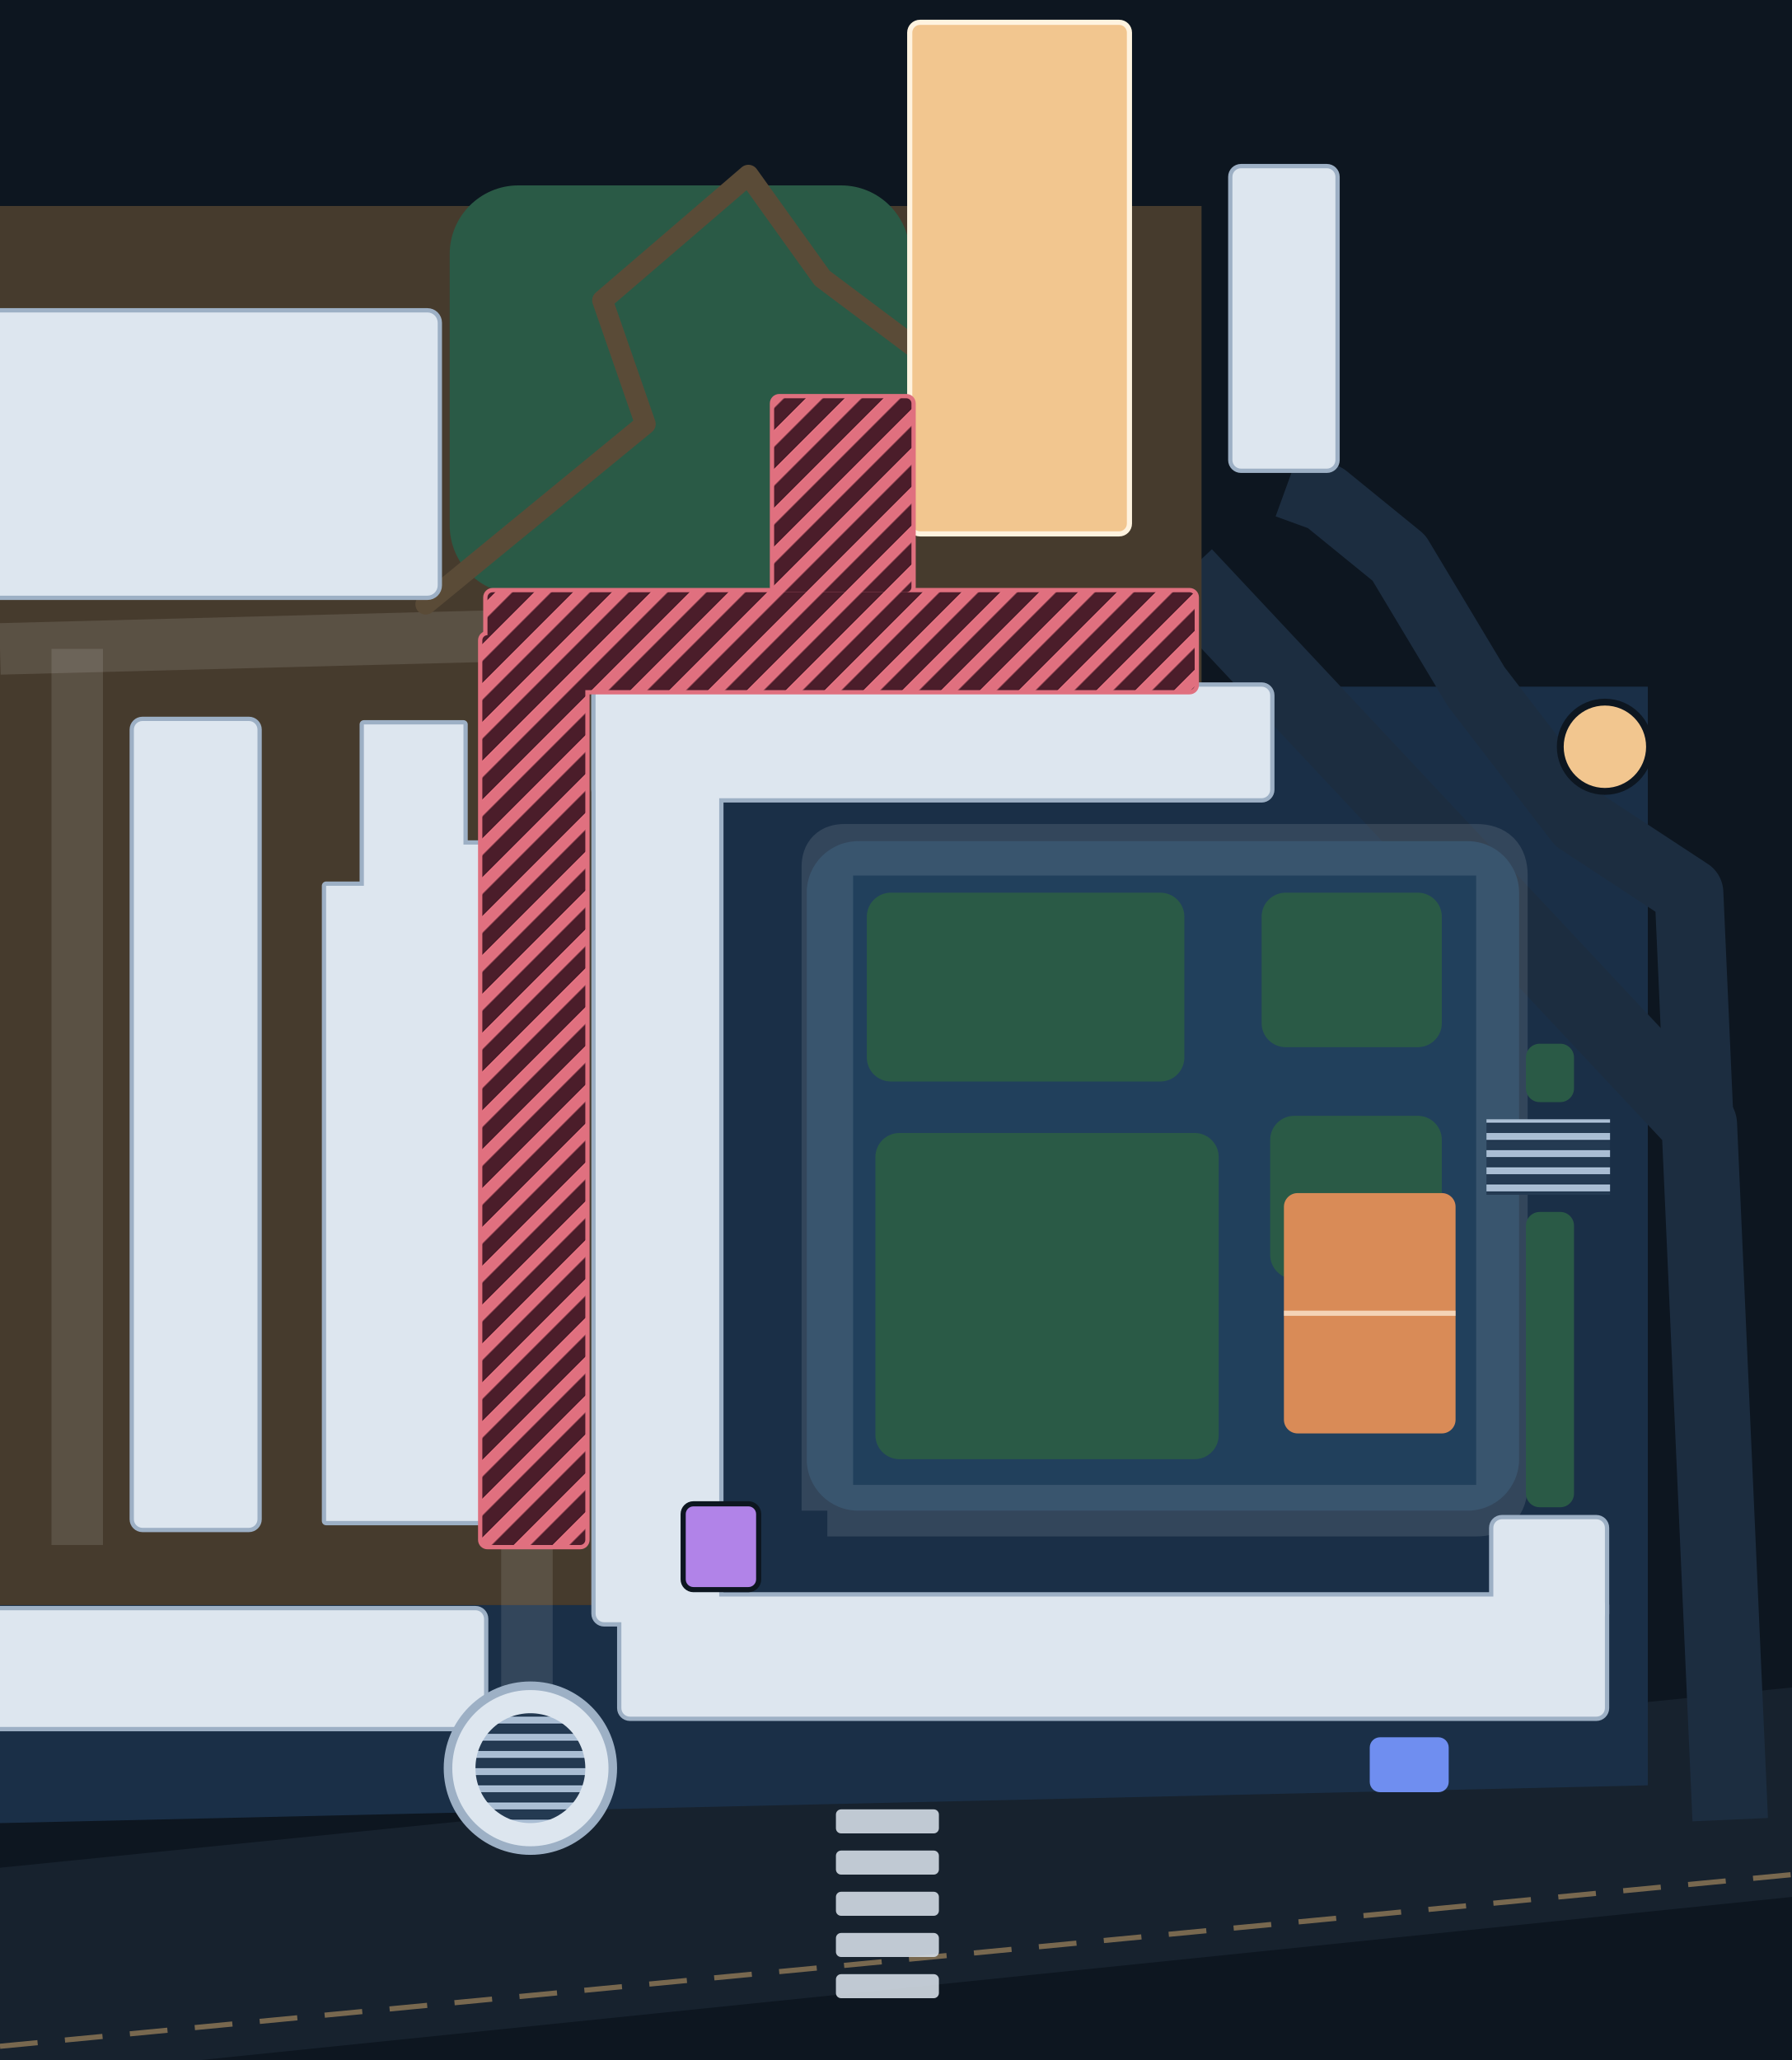
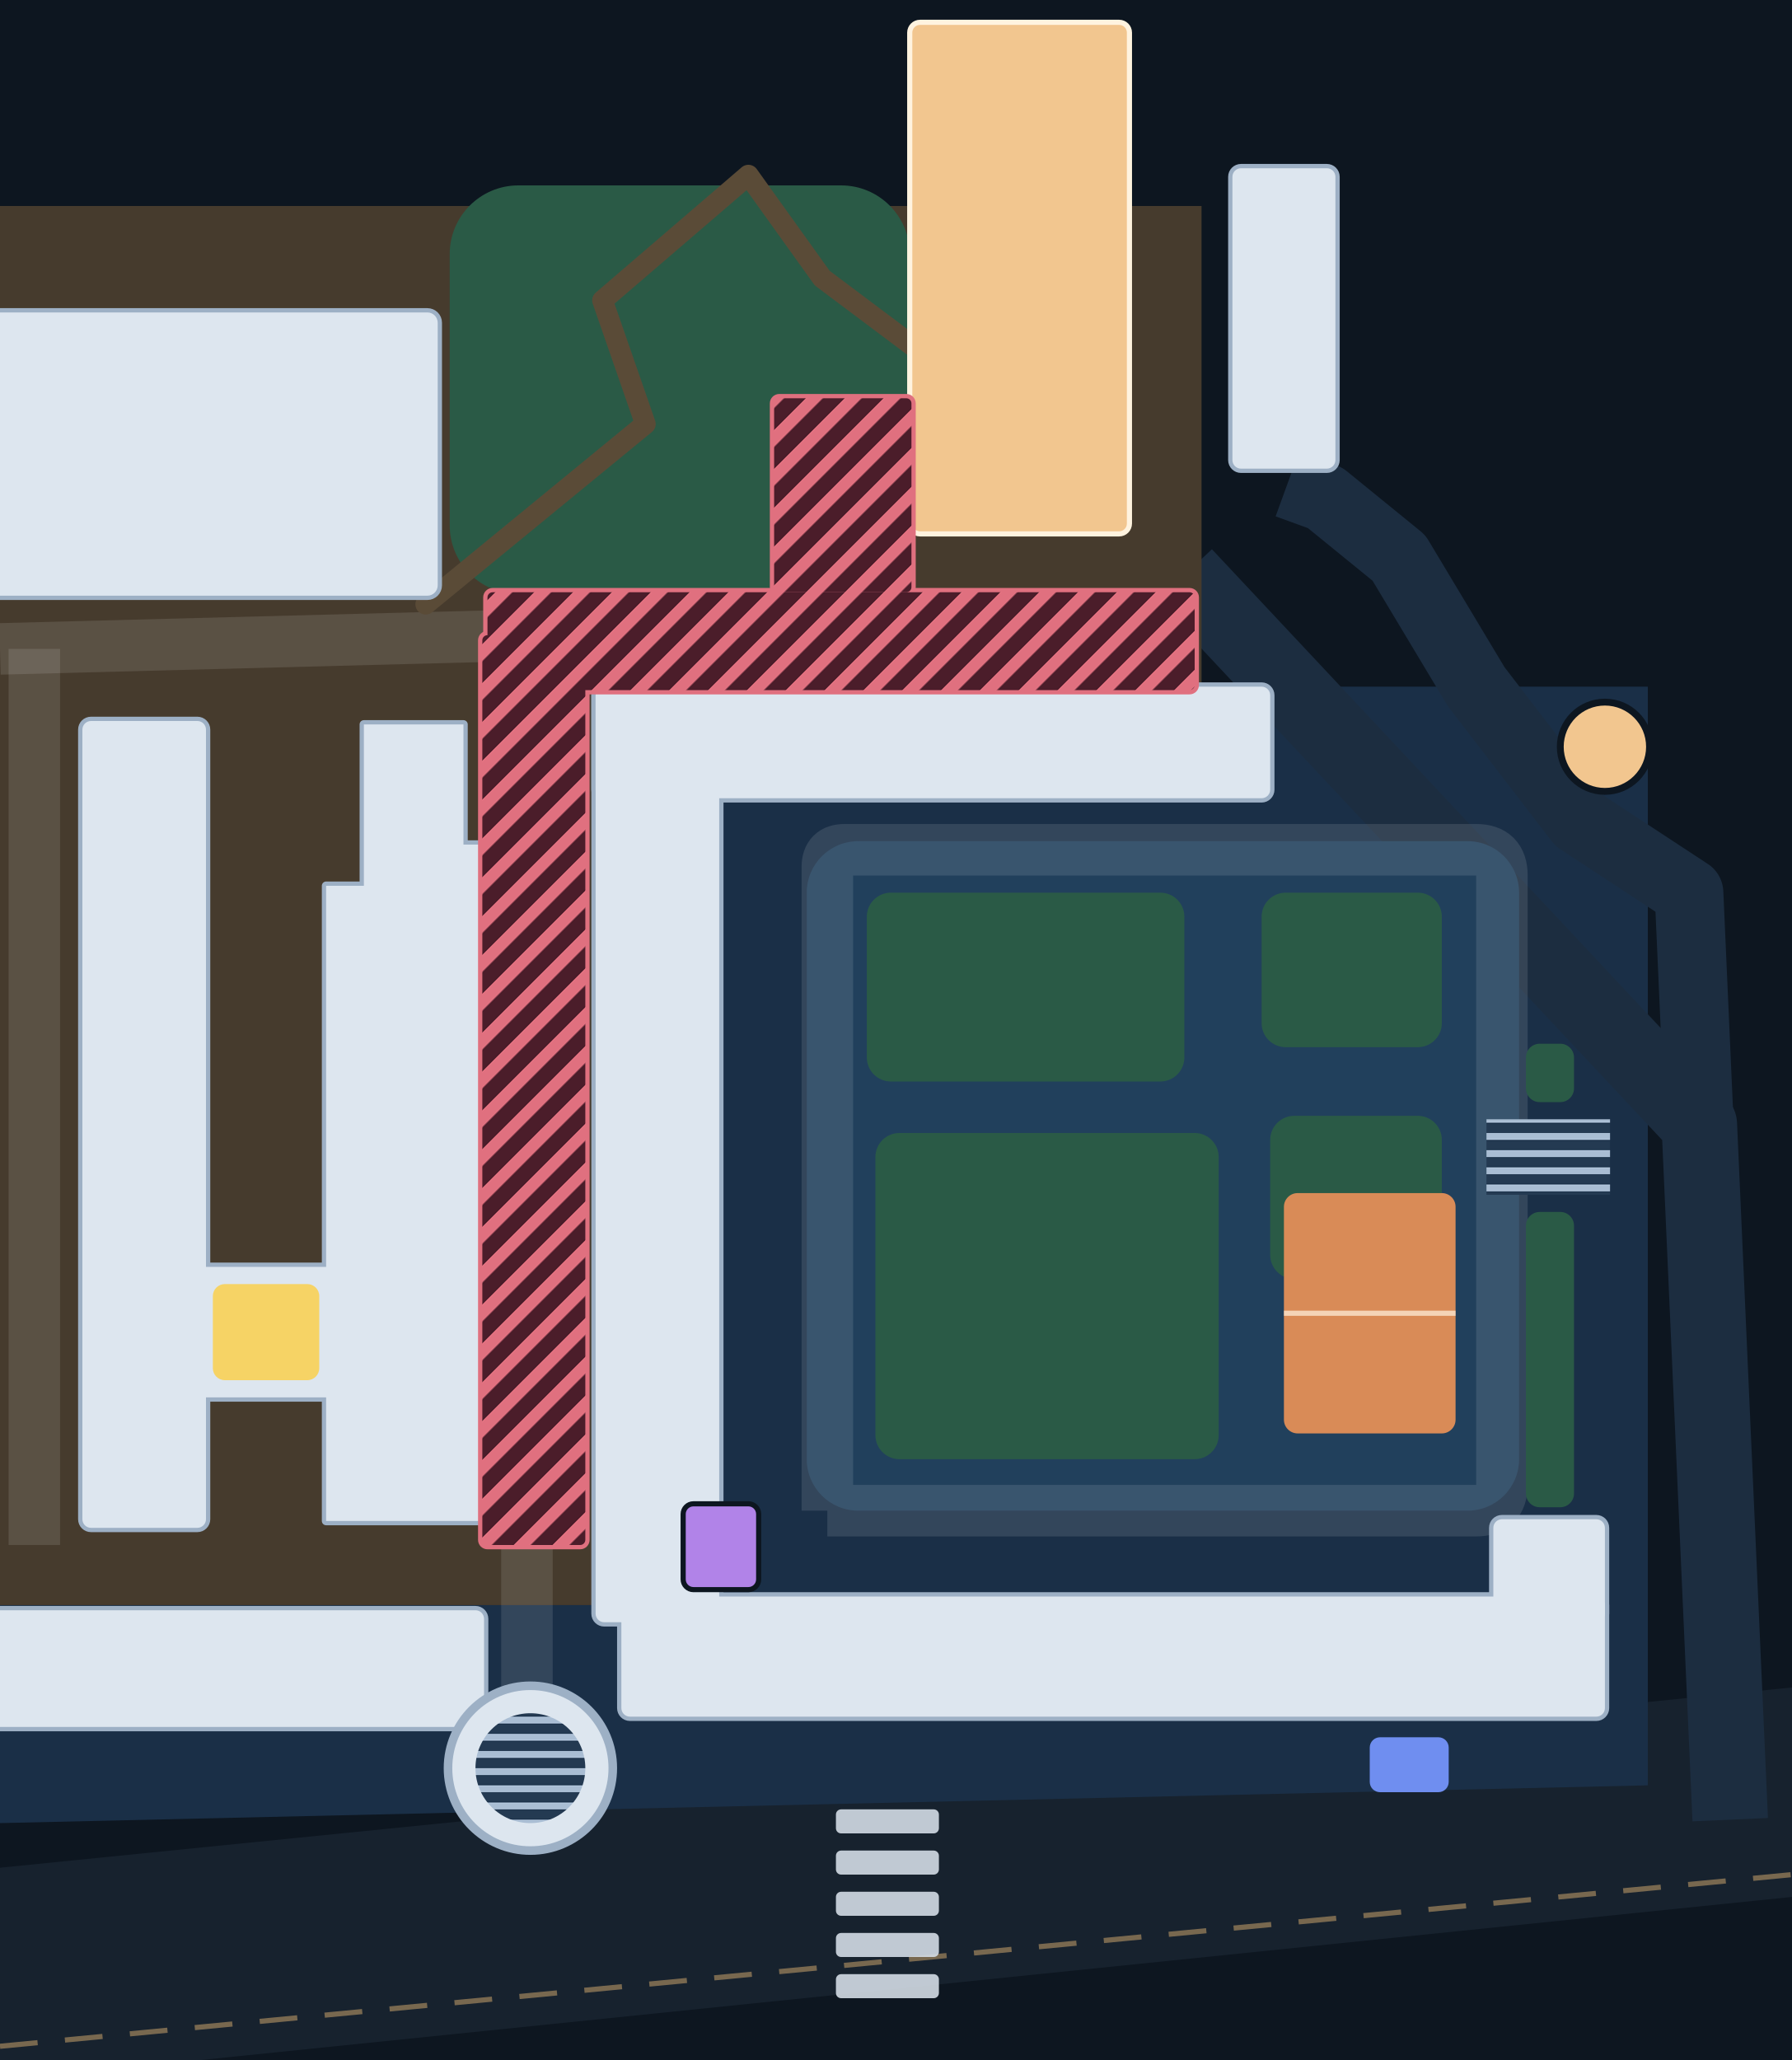
<svg xmlns="http://www.w3.org/2000/svg" viewBox="0 0 1044 1200" width="1044" height="1200">
  <defs>
    <pattern id="hatch" width="16" height="16" patternUnits="userSpaceOnUse" patternTransform="rotate(45)">
      <rect width="16" height="16" fill="#4b1d2a" />
      <rect width="7" height="16" fill="#e0707f" />
    </pattern>
    <pattern id="steps" width="10" height="10" patternUnits="userSpaceOnUse">
      <rect width="10" height="10" fill="#243a52" />
      <rect width="10" height="4" fill="#a9bdd3" />
    </pattern>
    <g id="bld">
      <rect x="-30" y="182" width="285" height="165" rx="6" />
      <rect x="718" y="98" width="60" height="175" rx="5" />
-       <rect x="78" y="420" width="72" height="470" rx="5" />
+       <rect x="48" y="420" width="72" height="470" rx="5" />
+       <rect x="110" y="738" width="90" height="76" />
      <path d="M212 422H270V492H294V886H190V516H212Z" />
      <rect x="347" y="400" width="393" height="65" rx="5" />
      <rect x="347" y="400" width="72" height="545" rx="5" />
      <rect x="362" y="930" width="573" height="70" rx="5" />
      <rect x="870" y="885" width="65" height="60" rx="5" />
      <rect x="-30" y="938" width="312" height="68" rx="5" />
    </g>
    <g id="red">
      <rect x="284" y="345" width="412" height="57" rx="3" />
      <rect x="281" y="370" width="60" height="530" rx="3" />
      <rect x="451" y="232" width="80" height="113" rx="3" />
    </g>
  </defs>
  <rect width="1044" height="1200" fill="#0d1620" />
  <polygon points="0,1088 1044,983 1044,1105 0,1212" fill="#17222e" />
  <path d="M0 1192L1044 1092" stroke="#c9a26a" stroke-width="3" stroke-dasharray="22 16" fill="none" opacity="0.55" />
  <polygon points="0,935 347,935 347,400 960,400 960,1040 0,1062" fill="#1a2f47" />
  <path d="M690 335L990 655L1008 1060" stroke="#1c2d40" stroke-width="44" stroke-linejoin="round" stroke-linecap="butt" fill="none" />
  <path d="M990 655L984 520L920 478L860 400L815 325L772 290L750 282" stroke="#1c2d40" stroke-width="40" stroke-linejoin="round" stroke-linecap="butt" fill="none" />
  <rect x="470" y="490" width="415" height="390" rx="30" fill="#21405c" />
  <polygon points="0,120 700,120 700,400 347,400 347,935 0,935" fill="#463b2d" />
  <g fill="none" stroke="#ffffff" stroke-opacity="0.11" stroke-width="30" stroke-linejoin="round">
    <path d="M0 378L690 360" />
-     <path d="M45 378V900" />
+     <path d="M20 378V900" />
    <path d="M307 400V1070" />
    <path d="M482 880V505Q482 495 492 495H860Q875 495 875 510V865Q875 880 860 880H482" />
  </g>
  <rect x="262" y="108" width="268" height="238" rx="40" fill="#2a5a46" />
  <path d="M248 352L376 247L351 175L436 102L479 162L535 204" fill="none" stroke="#5a4b37" stroke-width="12" stroke-linejoin="round" stroke-linecap="round" />
  <g fill="#2a5a46">
    <rect x="505" y="520" width="185" height="110" rx="14" />
    <rect x="735" y="520" width="105" height="90" rx="14" />
    <rect x="510" y="660" width="200" height="190" rx="14" />
    <rect x="740" y="650" width="100" height="95" rx="14" />
    <rect x="889" y="706" width="28" height="172" rx="8" />
    <rect x="889" y="608" width="28" height="34" rx="8" />
  </g>
  <rect x="748" y="695" width="100" height="140" rx="8" fill="#d98b57" />
  <path d="M748 765H848" stroke="#fff3df" stroke-width="3" opacity="0.7" />
  <use href="#bld" fill="#dde6ef" stroke="#9db0c5" stroke-width="5" stroke-linejoin="round" />
  <use href="#bld" fill="#dde6ef" />
  <rect x="530" y="13" width="128" height="298" rx="6" fill="#f2c68f" stroke="#fff3df" stroke-width="3" />
  <use href="#red" fill="none" stroke="#e0707f" stroke-width="5" stroke-linejoin="round" />
  <use href="#red" fill="url(#hatch)" />
  <g>
    <circle cx="309" cy="1030" r="48" fill="#dde6ef" stroke="#9db0c5" stroke-width="5" />
    <circle cx="309" cy="1030" r="32" fill="url(#steps)" />
  </g>
  <rect x="866" y="652" width="72" height="44" fill="url(#steps)" />
+   <rect x="124" y="748" width="62" height="56" rx="7" fill="#f6d365" />
  <rect x="398" y="876" width="44" height="50" rx="6" fill="#b183e8" stroke="#0d1620" stroke-width="3" />
  <rect x="798" y="1012" width="46" height="32" rx="6" fill="#6f8ef0" />
  <circle cx="935" cy="435" r="26" fill="#f2c68f" stroke="#0d1620" stroke-width="4" />
  <g fill="#d3dbe4" opacity="0.9">
    <rect x="487" y="1054" width="60" height="14" rx="3" />
    <rect x="487" y="1078" width="60" height="14" rx="3" />
    <rect x="487" y="1102" width="60" height="14" rx="3" />
    <rect x="487" y="1126" width="60" height="14" rx="3" />
    <rect x="487" y="1150" width="60" height="14" rx="3" />
  </g>
</svg>
